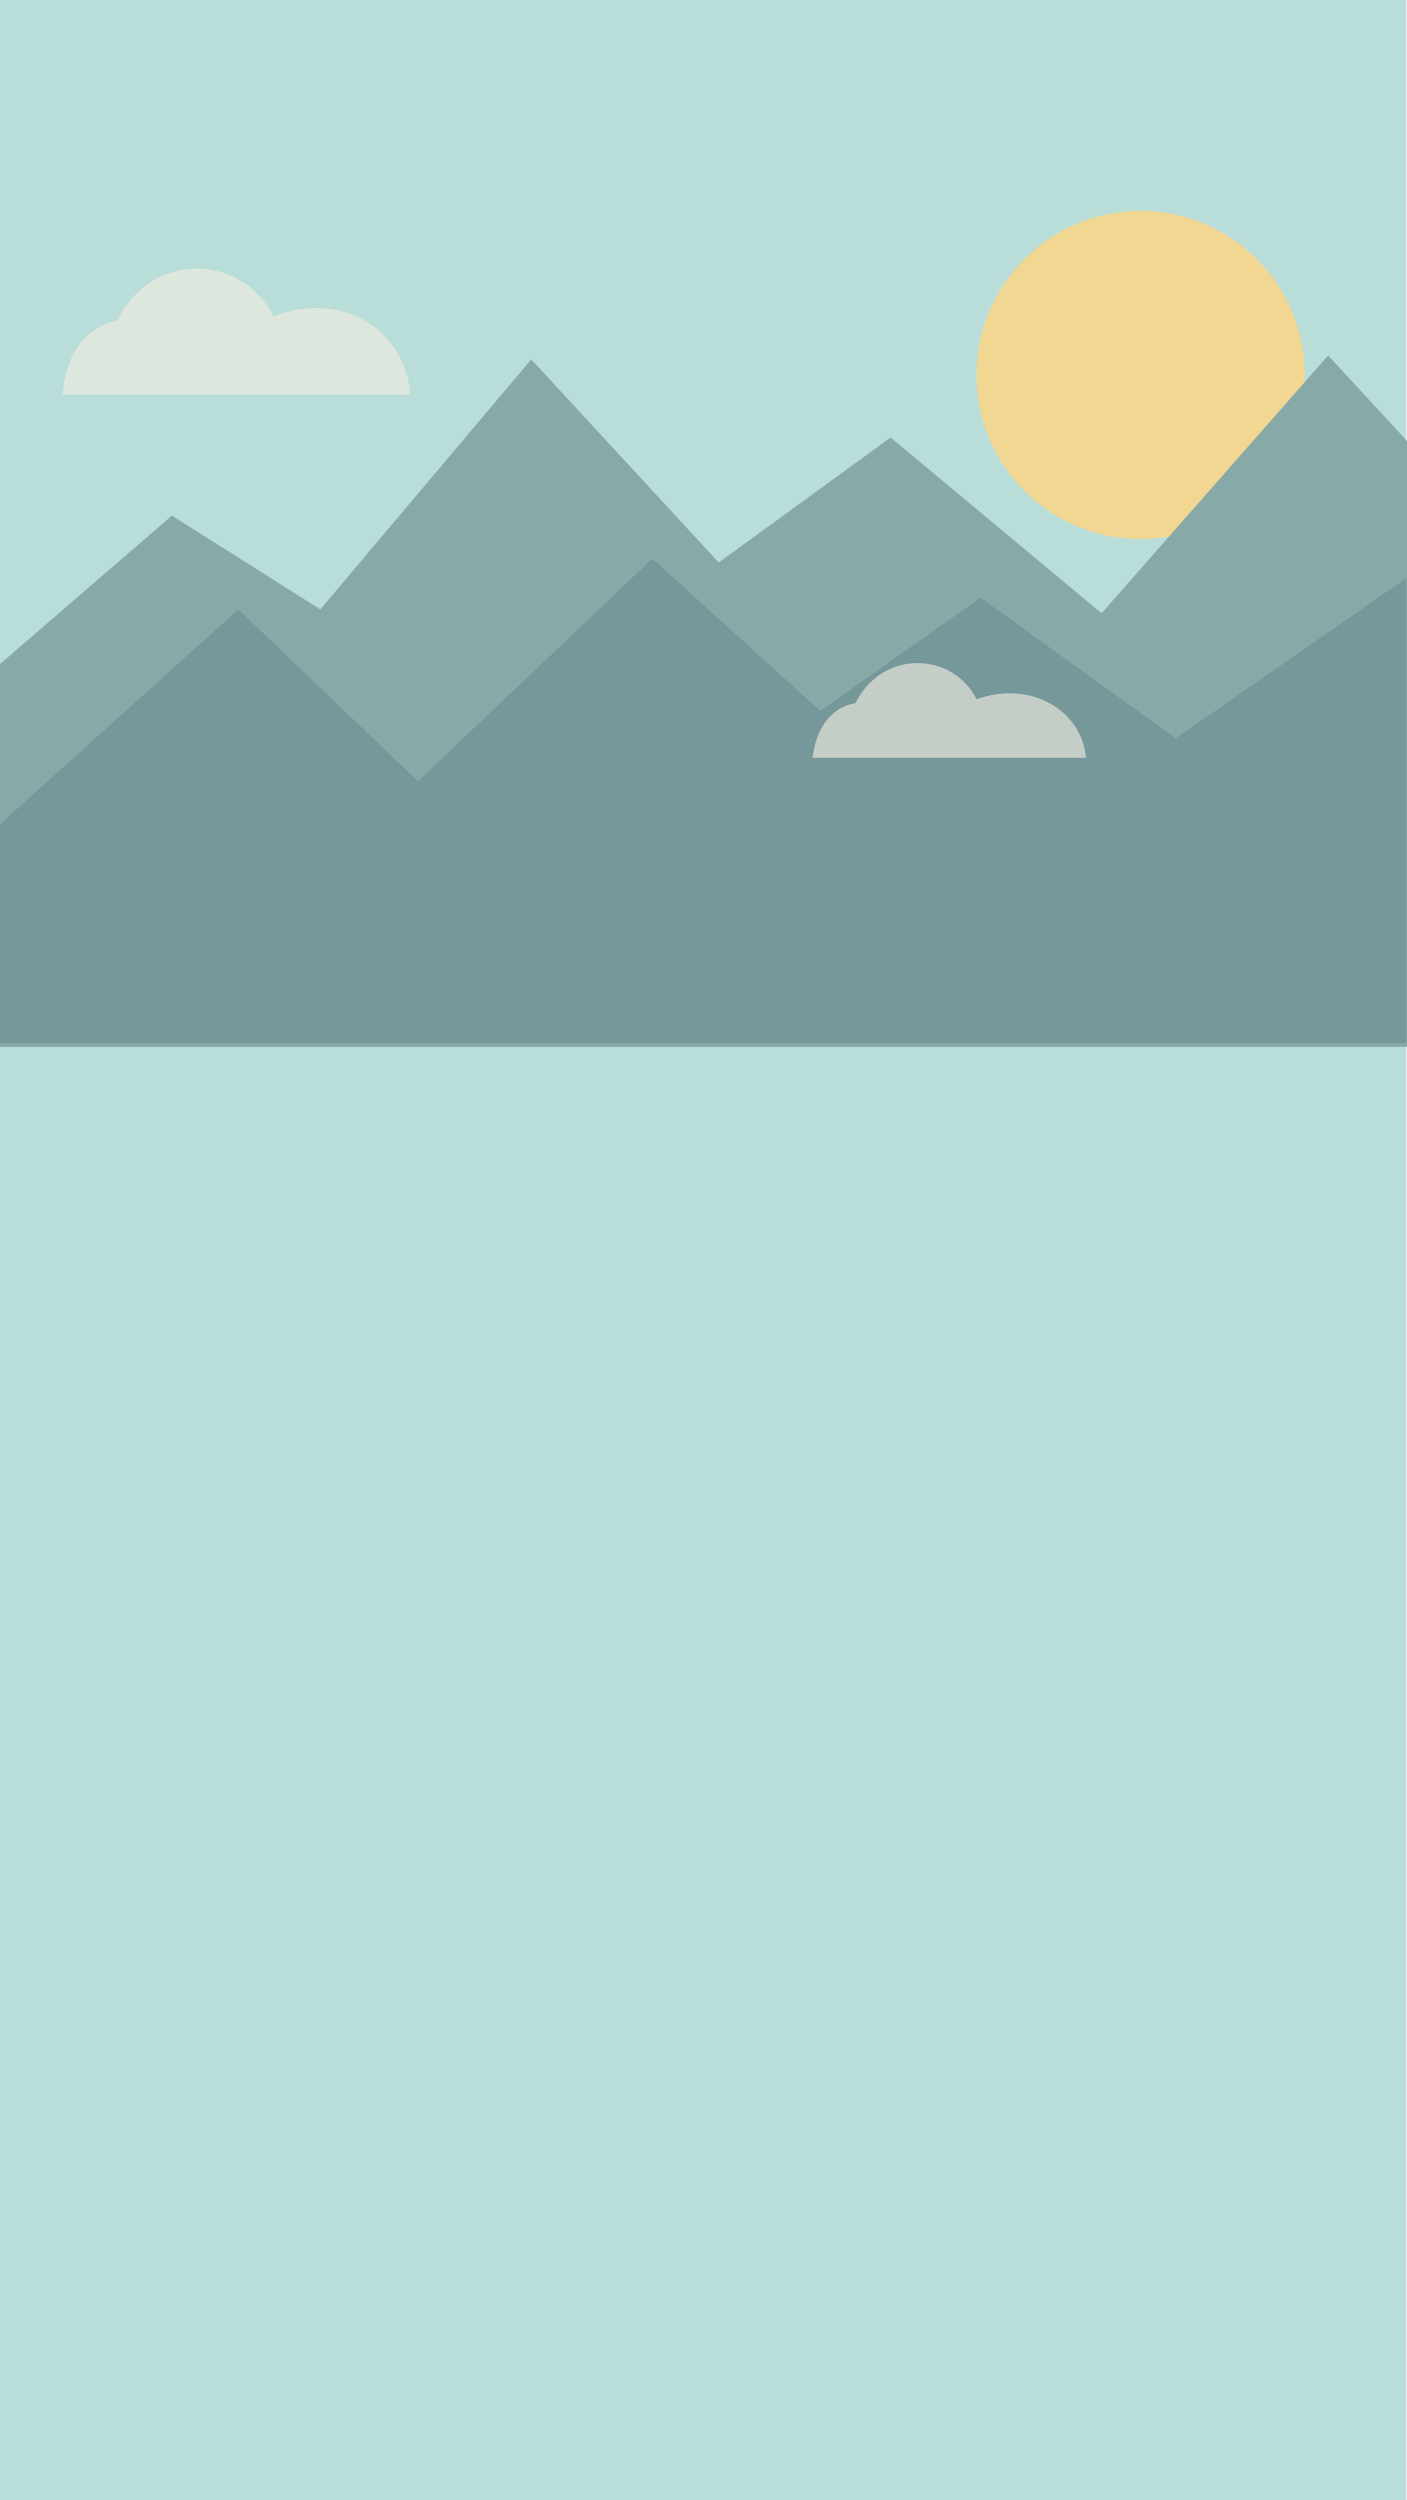
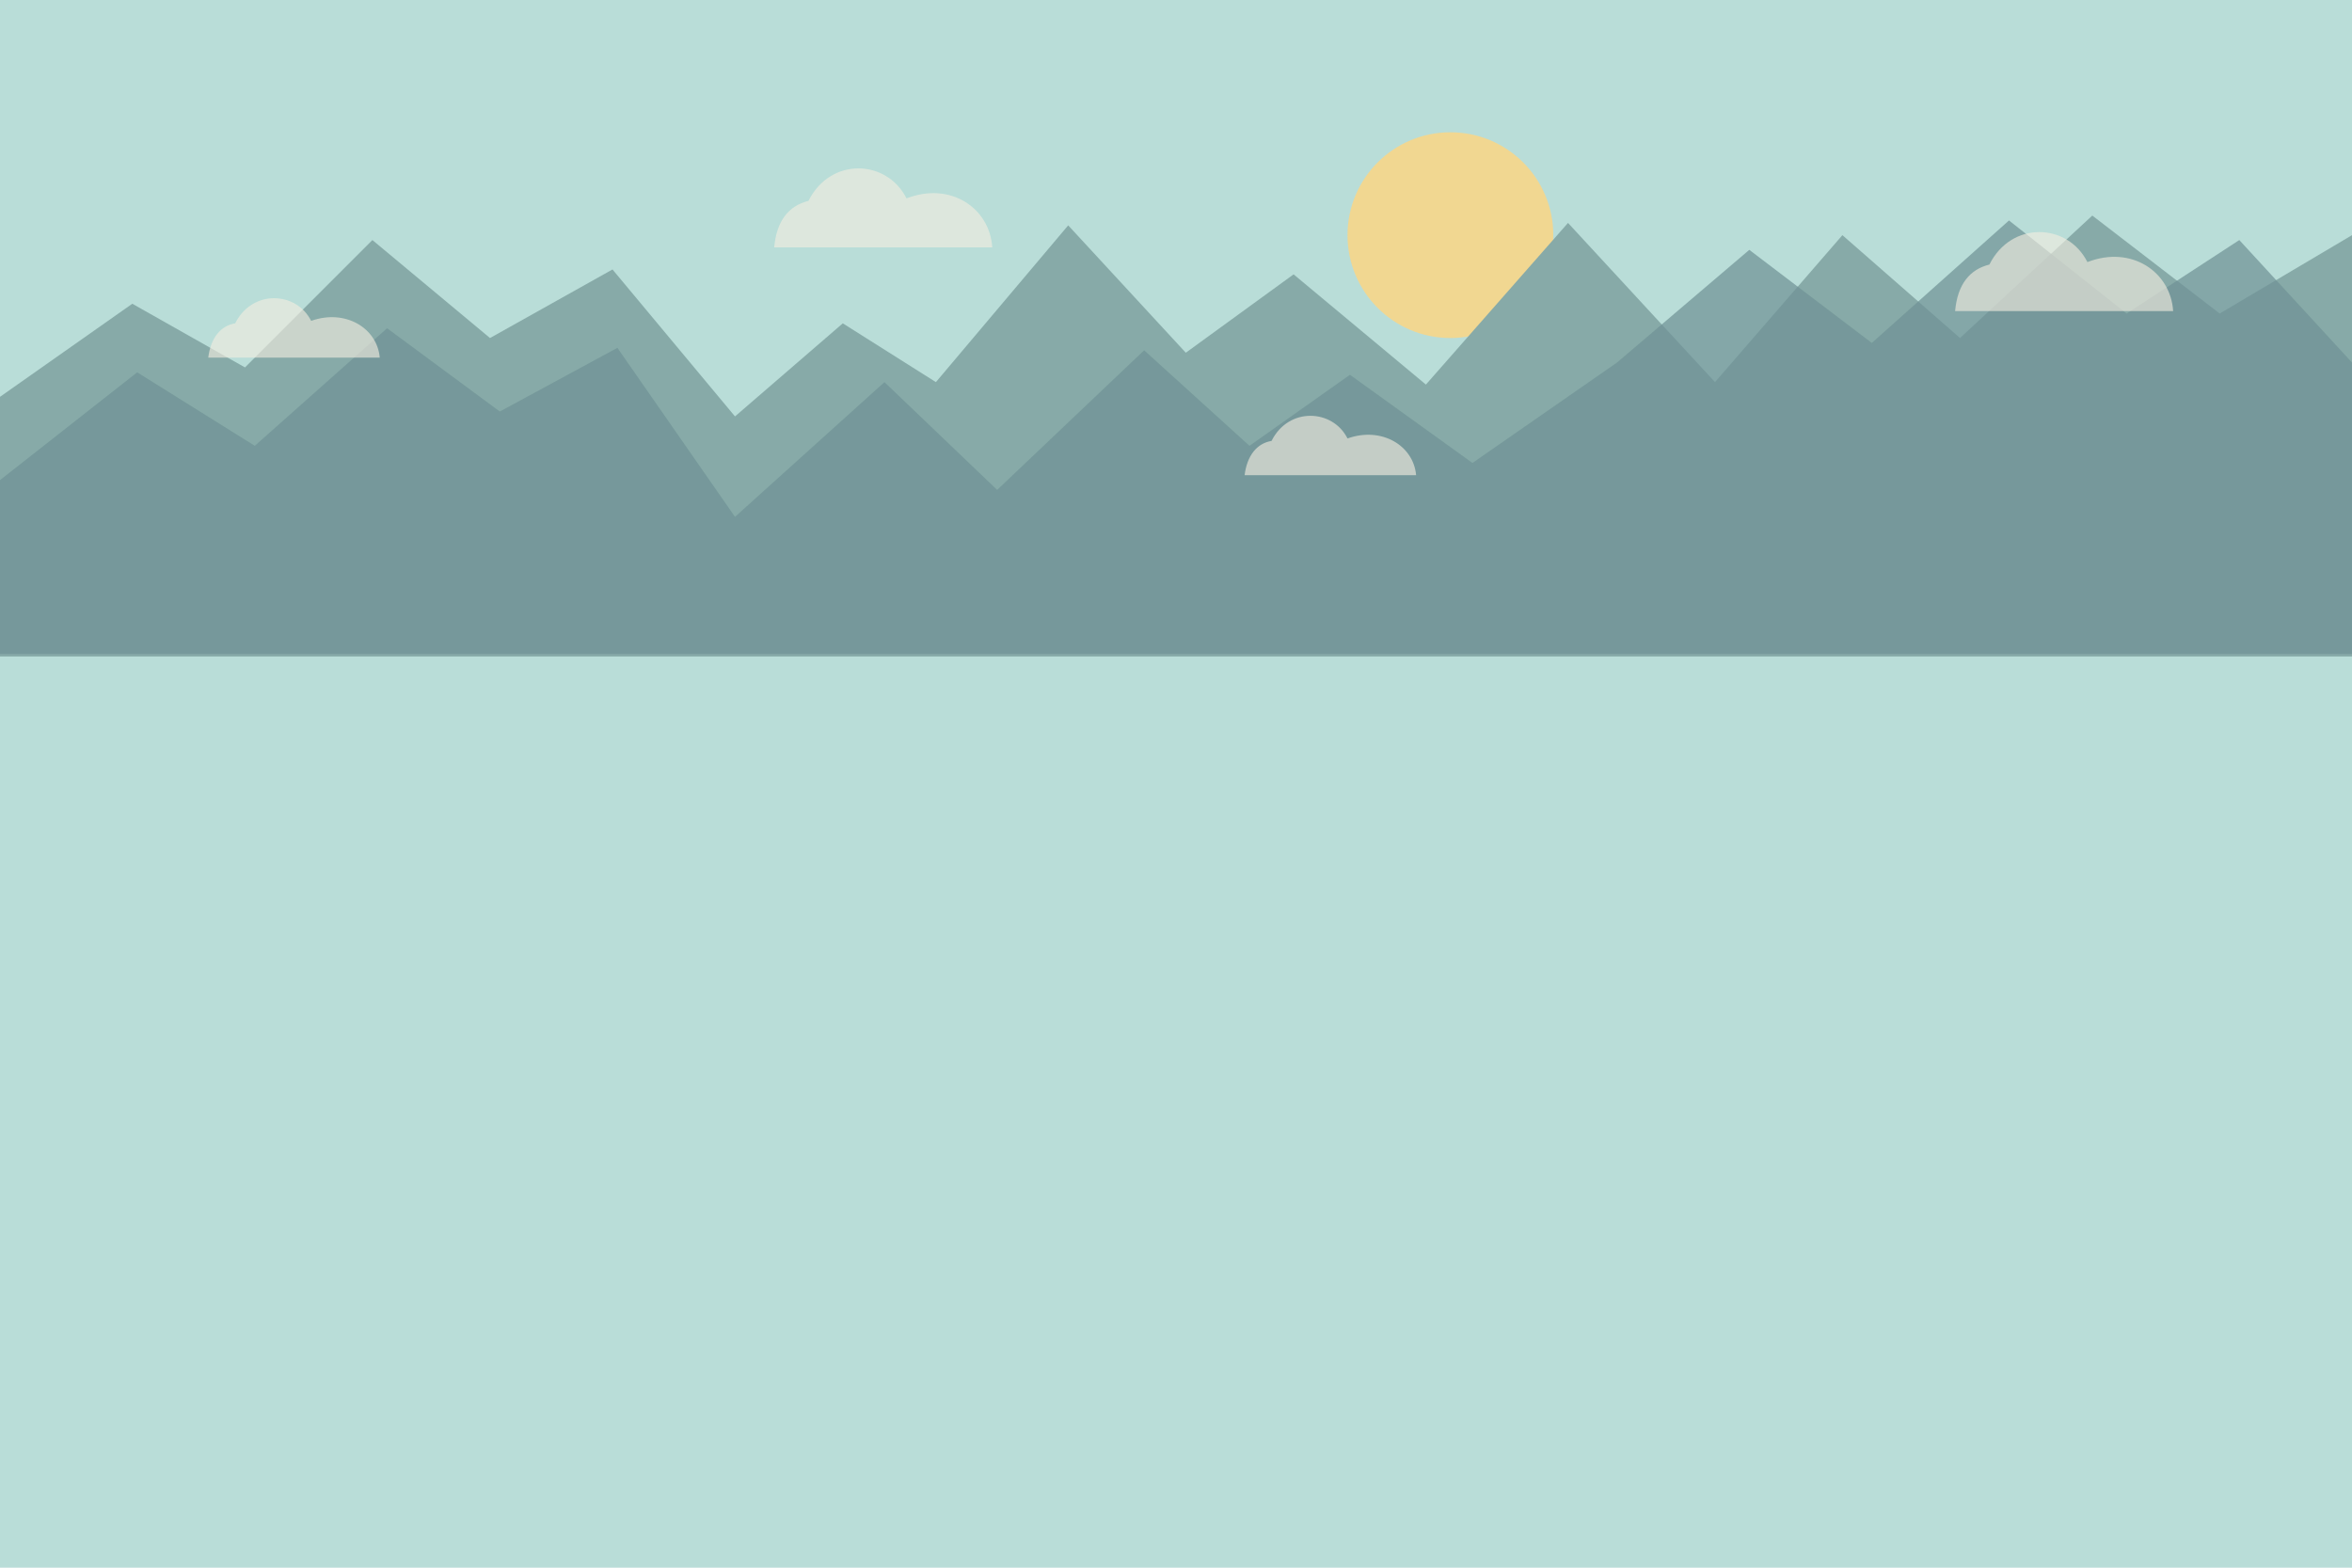
- <svg xmlns="http://www.w3.org/2000/svg" width="360" height="640" viewBox="0 0 360 640">
-   <rect width="360" height="640" fill="#b9ddd8" />
-   <circle cx="292" cy="96" r="42" fill="#f7d68a" opacity=".9" />
-   <path d="M0 170L44 132l38 24 54-64 48 52 44-32 54 45 58-66 60 65v112H0z" fill="#87aaa8" />
-   <path d="M0 211l61-55 46 44 60-57 43 39 41-29 50 36 59-41v119H0z" fill="#6f9295" opacity=".72" />
+ <svg xmlns="http://www.w3.org/2000/svg" width="960" height="640" viewBox="0 0 960 640">
+   <rect width="960" height="640" fill="#b9ddd8" />
+   <circle cx="592" cy="96" r="42" fill="#f7d68a" opacity=".9" />
+   <path d="M0 162l54-38 46 26 52-52 48 40 50-28 50 60L344 132l38 24 54-64 48 52 44-32 54 45 58-66 60 65l52-60 48 42 54-50 52 40 54-32v172H0z" fill="#87aaa8" />
+   <path d="M0 196l56-44 48 30 54-48 46 34 48-26 48 69 61-55 46 44 60-57 43 39 41-29 50 36 59-41 54-46 50 38 56-50 48 38 46-30 46 50v119H0z" fill="#6f9295" opacity=".72" />
  <g fill="#f4eee0" opacity=".62">
-     <path d="M30 82c9-18 32-17 40-1 18-7 34 4 35 20H16c1-11 6-17 14-19z" />
-     <path d="M219 180c7-14 25-13 31-1 14-5 27 3 28 15h-70c1-8 5-13 11-14z" />
+     <path d="M330 82c9-18 32-17 40-1 18-7 34 4 35 20H316c1-11 6-17 14-19z" />
+     <path d="M519 180c7-14 25-13 31-1 14-5 27 3 28 15h-70c1-8 5-13 11-14z" />
+     <path d="M96 132c7-14 25-13 31-1 14-5 27 3 28 15H85c1-8 5-13 11-14z" />
+     <path d="M812 108c9-18 32-17 40-1 18-7 34 4 35 20H798c1-11 6-17 14-19z" />
  </g>
</svg>
